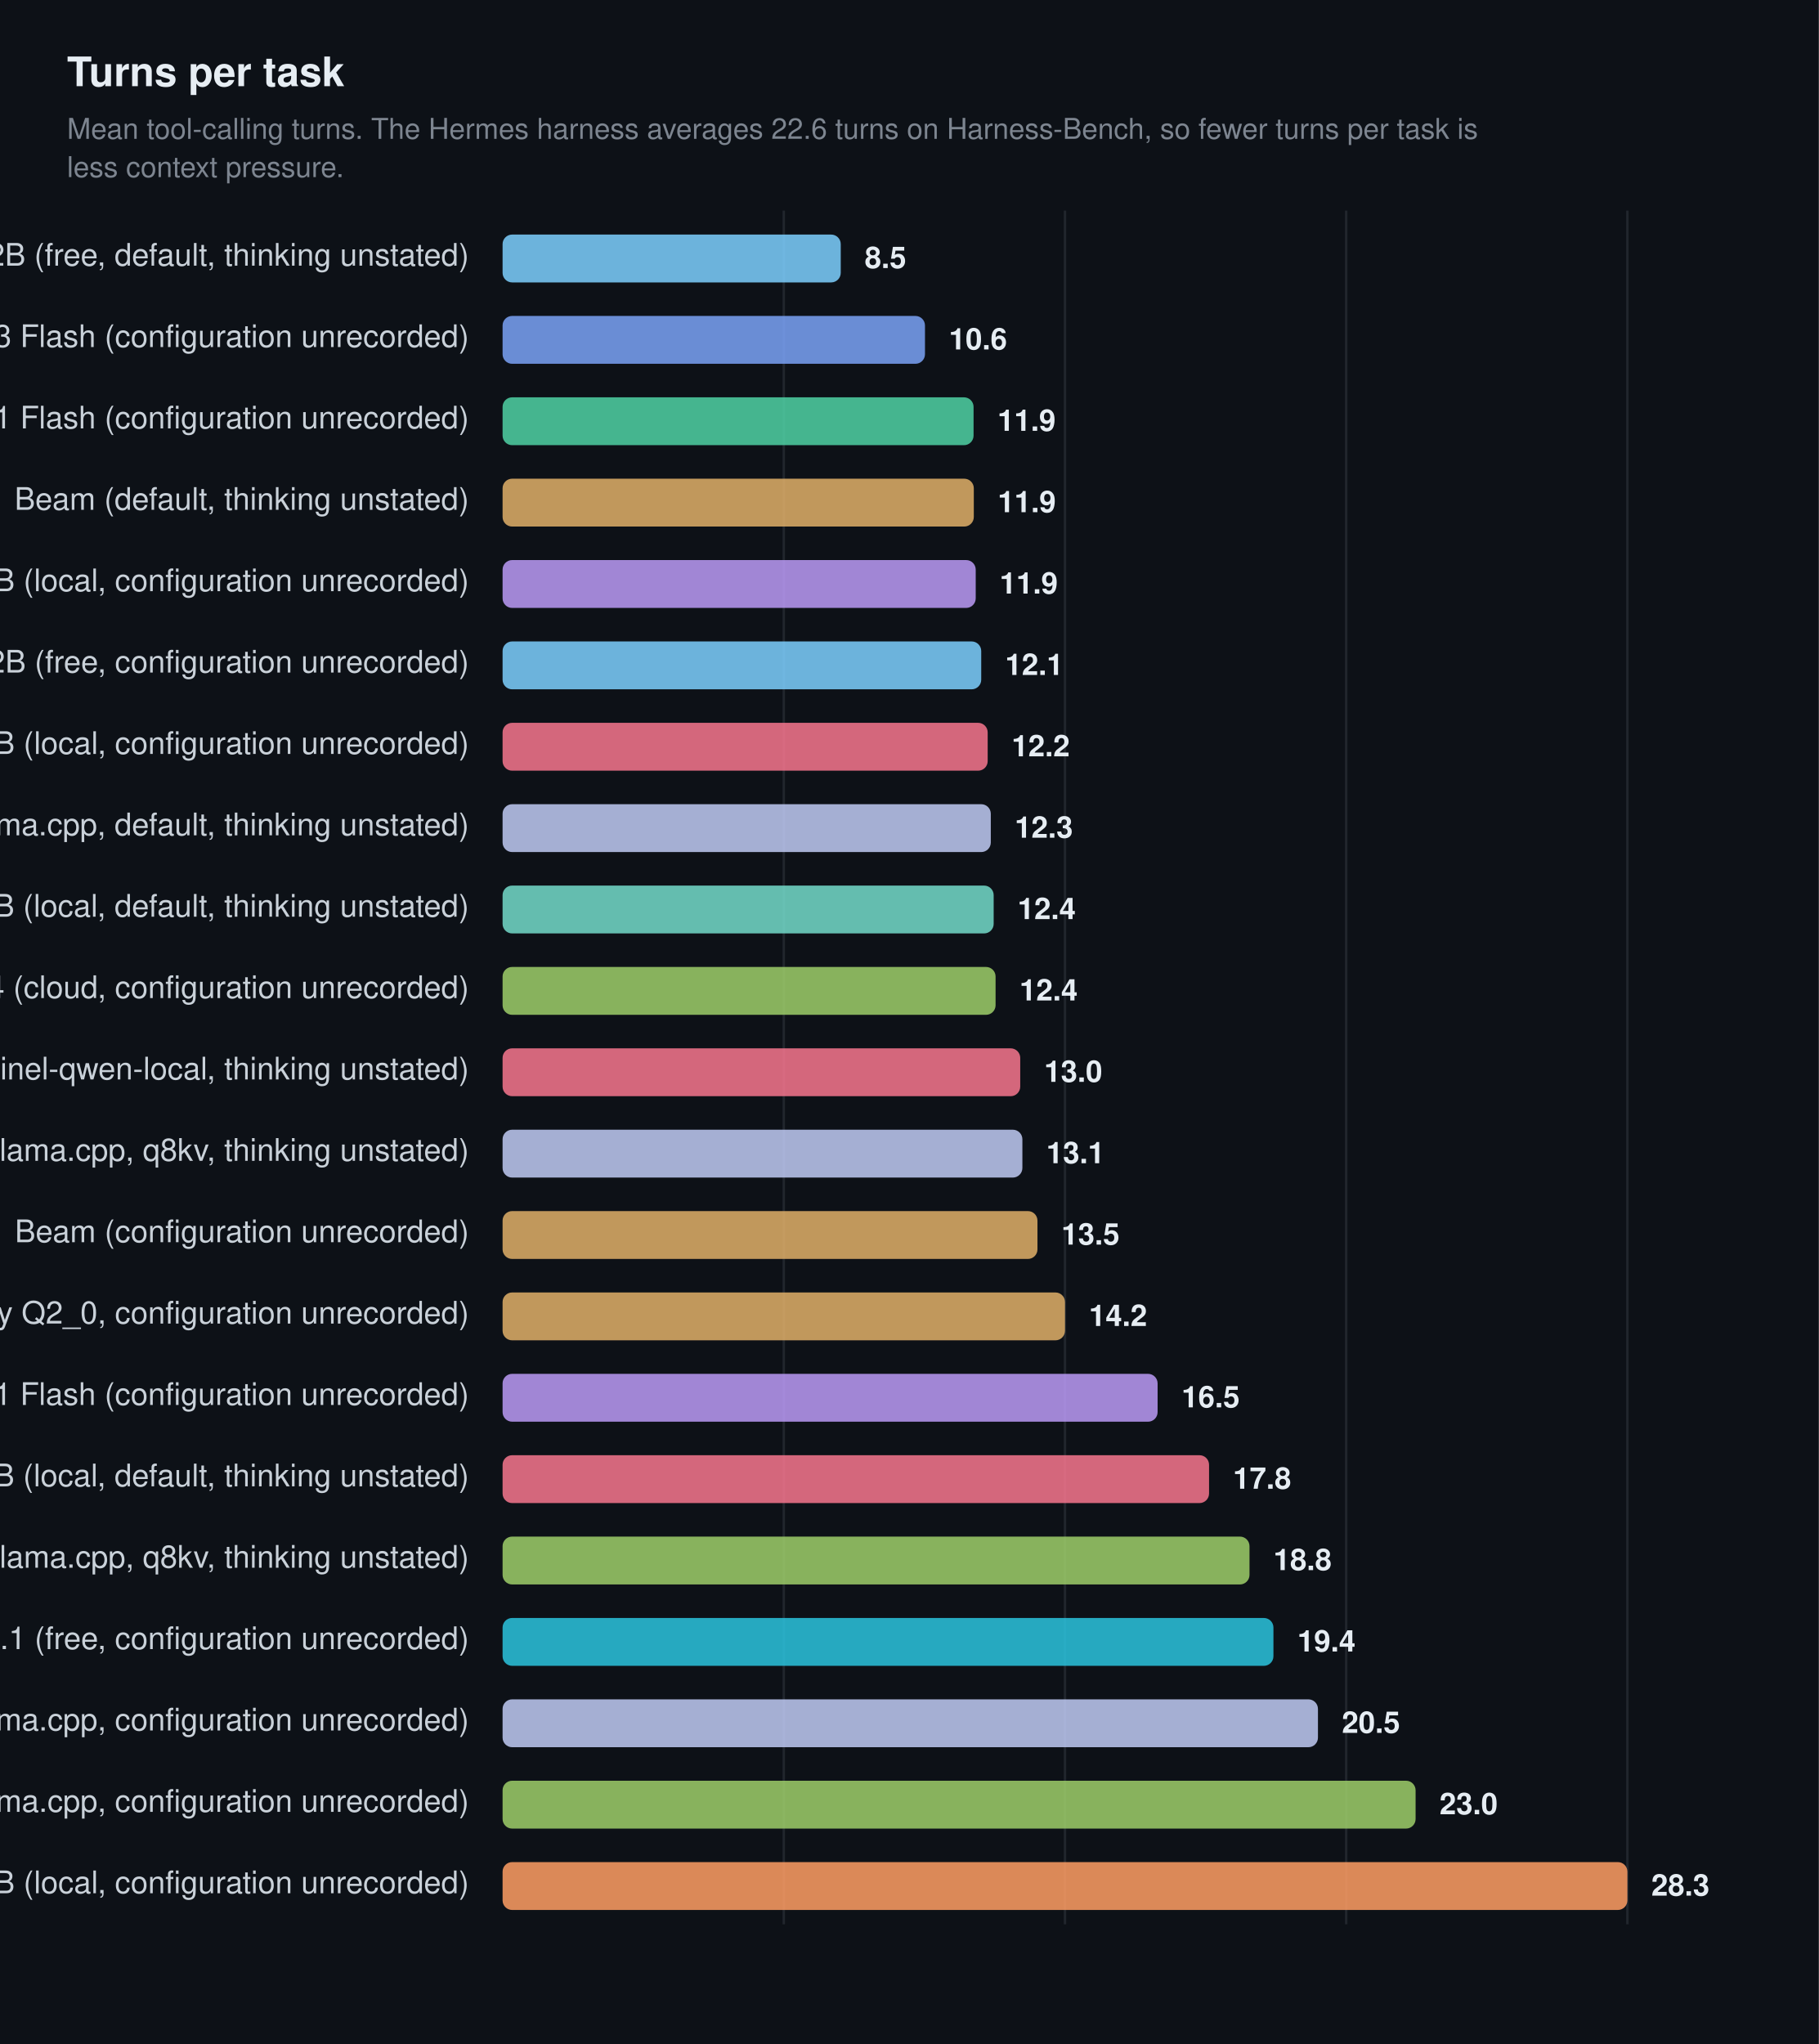
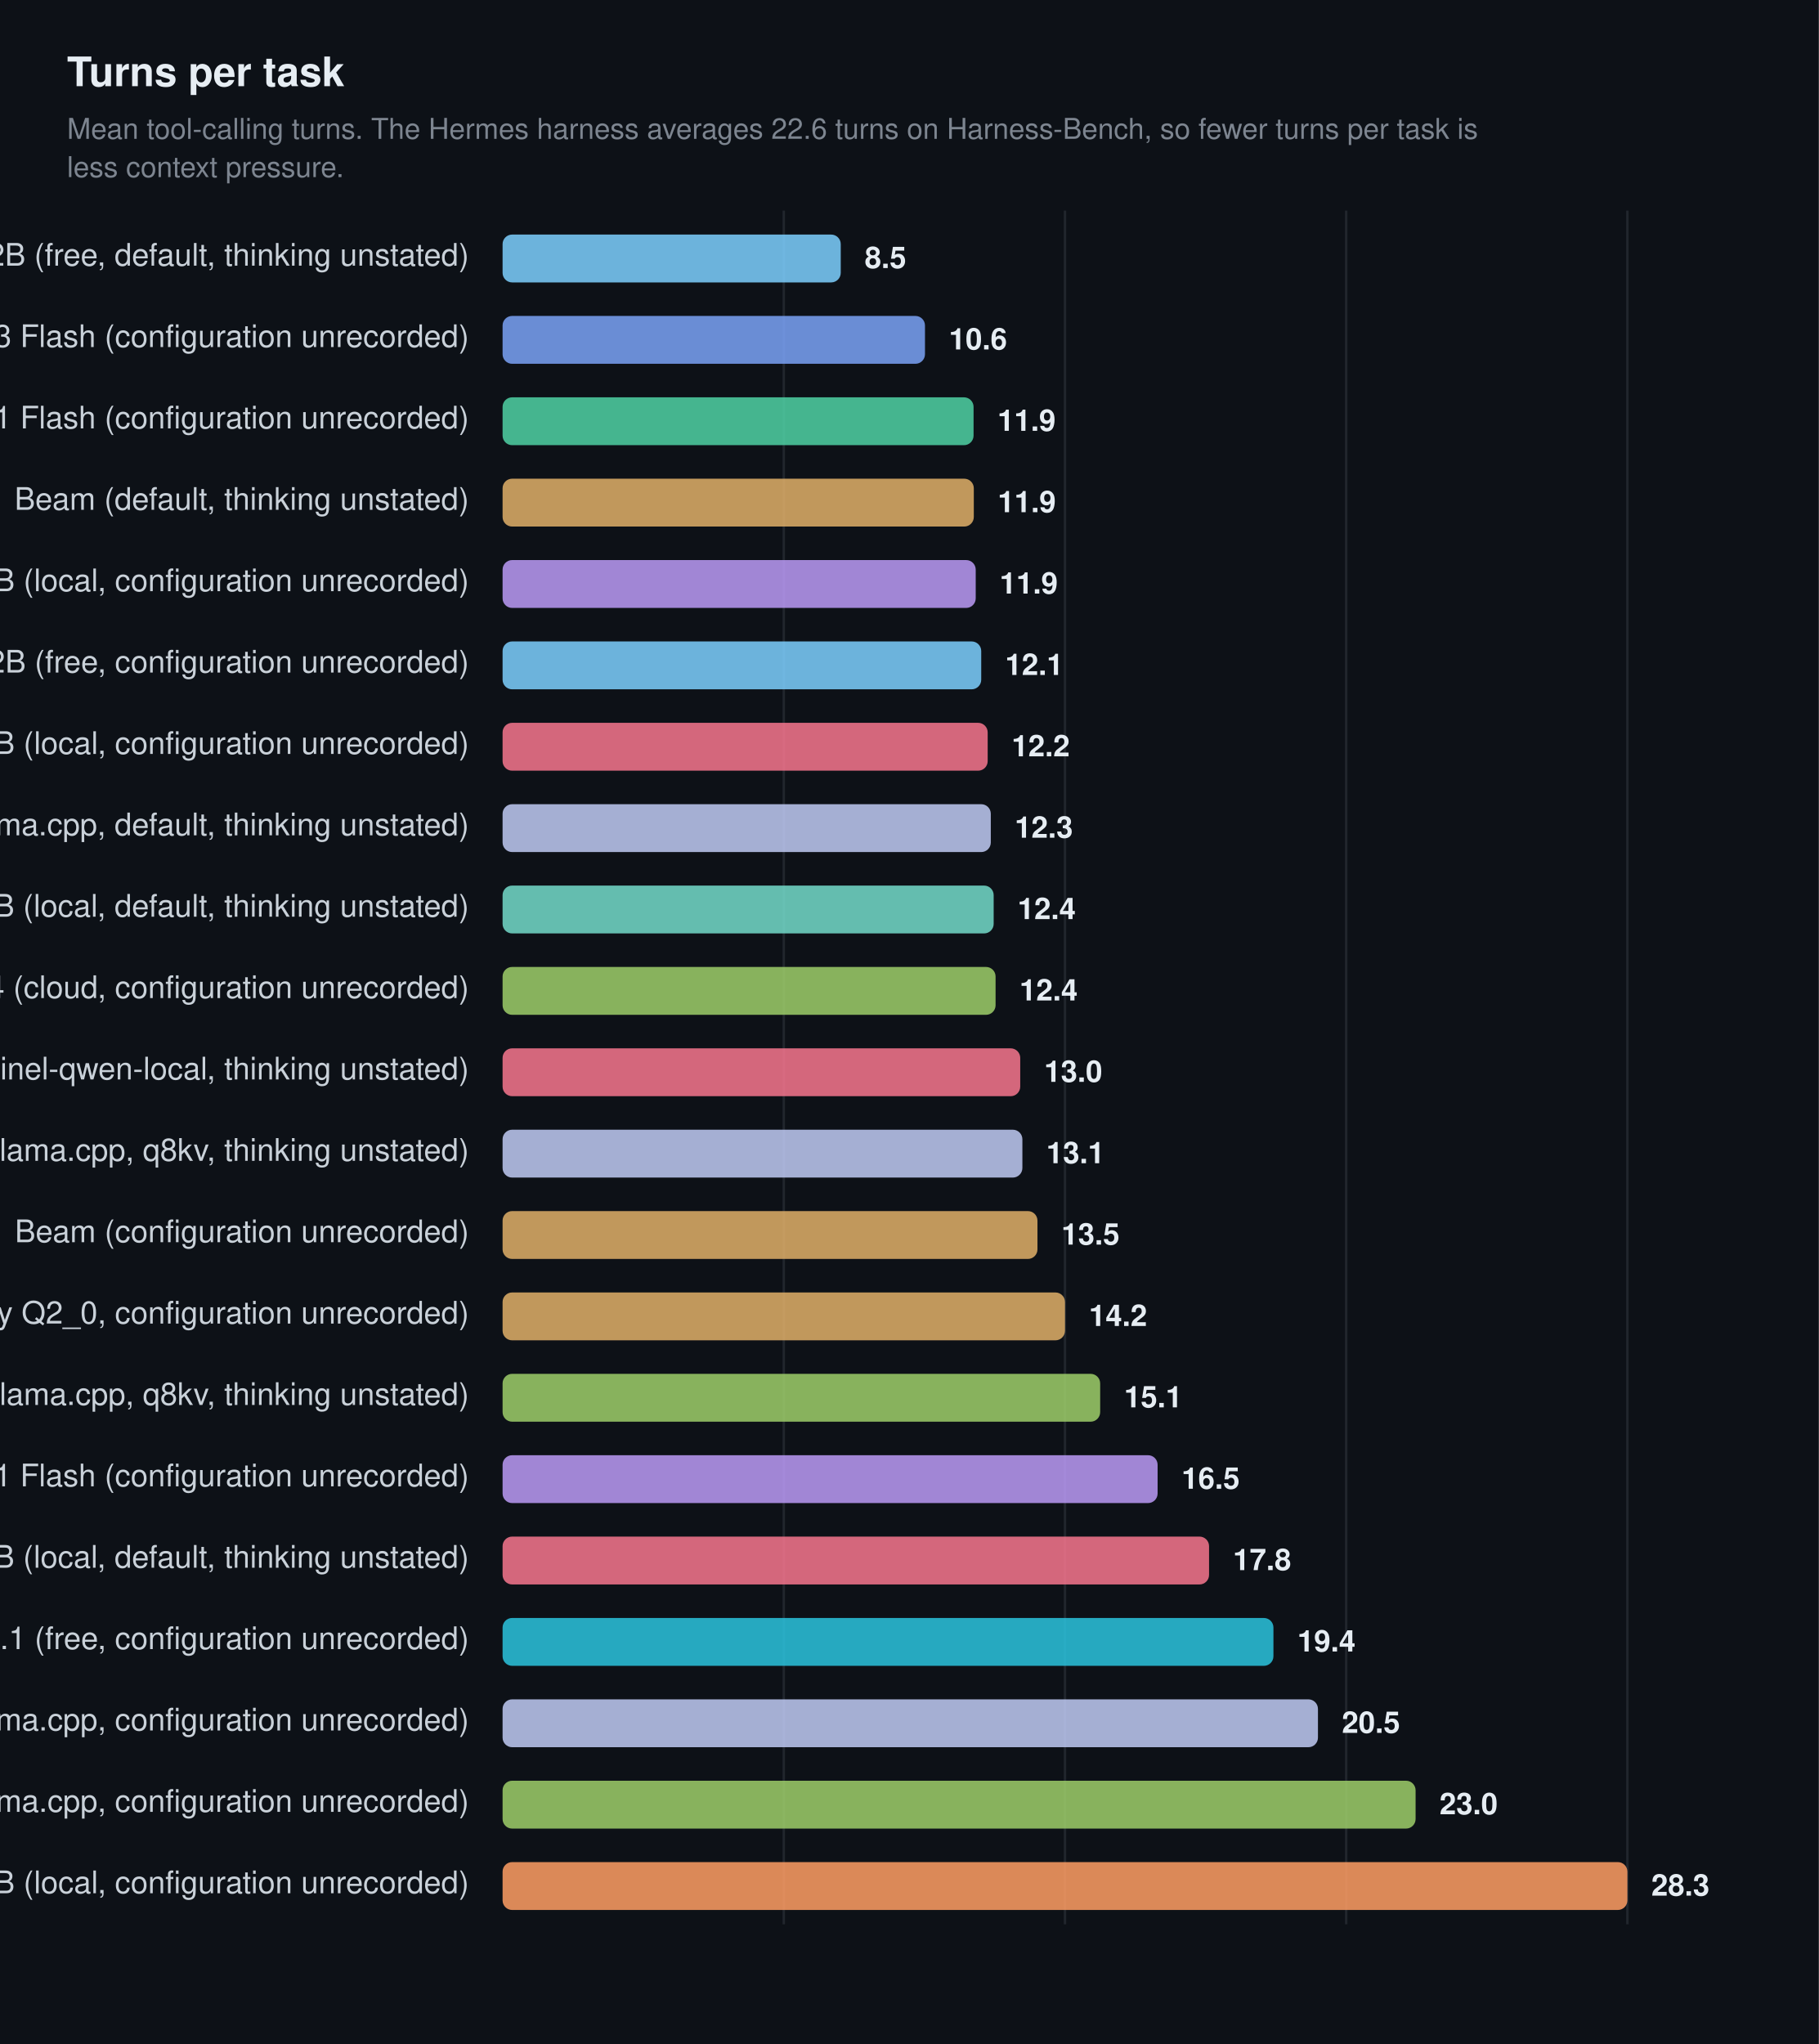
<svg xmlns="http://www.w3.org/2000/svg" width="760" height="854" viewBox="0 0 760 854" font-family="ui-sans-serif, -apple-system, Segoe UI, Helvetica, Arial, sans-serif">
  <rect width="100%" height="100%" fill="#0d1117" />
  <text x="28" y="36" fill="#e6edf3" font-size="17" font-weight="600">Turns per task</text>
  <text x="28" y="58" fill="#7d8590" font-size="12">Mean tool-calling turns. The Hermes harness averages 22.6 turns on Harness-Bench, so fewer turns per task is</text>
  <text x="28" y="74" fill="#7d8590" font-size="12">less context pressure.</text>
  <line x1="327.5" y1="88" x2="327.5" y2="804" stroke="#21262d" stroke-width="1" />
  <line x1="445.0" y1="88" x2="445.0" y2="804" stroke="#21262d" stroke-width="1" />
  <line x1="562.5" y1="88" x2="562.5" y2="804" stroke="#21262d" stroke-width="1" />
  <line x1="680.0" y1="88" x2="680.0" y2="804" stroke="#21262d" stroke-width="1" />
  <text x="196" y="111" fill="#c9d1d9" font-size="13" text-anchor="end">Ornith 1.5 122B (free, default, thinking unstated)</text>
  <rect x="210" y="98" width="141.3" height="20" rx="4" fill="#7dcfff" opacity="0.85" />
  <text x="361.3" y="112" fill="#e6edf3" font-size="12.5" font-weight="600">8.5</text>
  <text x="196" y="145" fill="#c9d1d9" font-size="13" text-anchor="end">GLM-5.3 Flash (configuration unrecorded)</text>
  <rect x="210" y="132" width="176.5" height="20" rx="4" fill="#7aa2f7" opacity="0.85" />
  <text x="396.5" y="146" fill="#e6edf3" font-size="12.5" font-weight="600">10.6</text>
  <text x="196" y="179" fill="#c9d1d9" font-size="13" text-anchor="end">DeepSeek V4.1 Flash (configuration unrecorded)</text>
  <rect x="210" y="166" width="196.8" height="20" rx="4" fill="#4fd1a5" opacity="0.85" />
  <text x="416.8" y="180" fill="#e6edf3" font-size="12.5" font-weight="600">11.9</text>
  <text x="196" y="213" fill="#c9d1d9" font-size="13" text-anchor="end">Beam (default, thinking unstated)</text>
  <rect x="210" y="200" width="196.9" height="20" rx="4" fill="#e0af68" opacity="0.85" />
  <text x="416.9" y="214" fill="#e6edf3" font-size="12.5" font-weight="600">11.9</text>
  <text x="196" y="247" fill="#c9d1d9" font-size="13" text-anchor="end">Groot 19B (local, configuration unrecorded)</text>
  <rect x="210" y="234" width="197.7" height="20" rx="4" fill="#bb9af7" opacity="0.85" />
  <text x="417.7" y="248" fill="#e6edf3" font-size="12.5" font-weight="600">11.9</text>
  <text x="196" y="281" fill="#c9d1d9" font-size="13" text-anchor="end">Ornith 1.5 122B (free, configuration unrecorded)</text>
  <rect x="210" y="268" width="200.0" height="20" rx="4" fill="#7dcfff" opacity="0.85" />
  <text x="420.0" y="282" fill="#e6edf3" font-size="12.5" font-weight="600">12.1</text>
  <text x="196" y="315" fill="#c9d1d9" font-size="13" text-anchor="end">Qwen3.6 35B (local, configuration unrecorded)</text>
  <rect x="210" y="302" width="202.7" height="20" rx="4" fill="#f7768e" opacity="0.85" />
  <text x="422.7" y="316" fill="#e6edf3" font-size="12.5" font-weight="600">12.2</text>
  <text x="196" y="349" fill="#c9d1d9" font-size="13" text-anchor="end">Ornith 1.5 9B (llama.cpp, default, thinking unstated)</text>
  <rect x="210" y="336" width="204.0" height="20" rx="4" fill="#c0caf5" opacity="0.85" />
  <text x="424.0" y="350" fill="#e6edf3" font-size="12.5" font-weight="600">12.3</text>
  <text x="196" y="383" fill="#c9d1d9" font-size="13" text-anchor="end">Logics-SWE Qwen3.6 35B (local, default, thinking unstated)</text>
  <rect x="210" y="370" width="205.2" height="20" rx="4" fill="#73daca" opacity="0.85" />
  <text x="425.2" y="384" fill="#e6edf3" font-size="12.5" font-weight="600">12.4</text>
  <text x="196" y="417" fill="#c9d1d9" font-size="13" text-anchor="end">Gemma 4 (cloud, configuration unrecorded)</text>
  <rect x="210" y="404" width="206.0" height="20" rx="4" fill="#9ece6a" opacity="0.85" />
  <text x="426.0" y="418" fill="#e6edf3" font-size="12.5" font-weight="600">12.4</text>
  <text x="196" y="451" fill="#c9d1d9" font-size="13" text-anchor="end">Qwen3.6 35B (local, sentinel-qwen-local, thinking unstated)</text>
  <rect x="210" y="438" width="216.3" height="20" rx="4" fill="#f7768e" opacity="0.85" />
  <text x="436.3" y="452" fill="#e6edf3" font-size="12.5" font-weight="600">13.0</text>
  <text x="196" y="485" fill="#c9d1d9" font-size="13" text-anchor="end">Ornith 1.5 9B (llama.cpp, q8kv, thinking unstated)</text>
  <rect x="210" y="472" width="217.2" height="20" rx="4" fill="#c0caf5" opacity="0.85" />
  <text x="437.2" y="486" fill="#e6edf3" font-size="12.5" font-weight="600">13.1</text>
  <text x="196" y="519" fill="#c9d1d9" font-size="13" text-anchor="end">Beam (configuration unrecorded)</text>
  <rect x="210" y="506" width="223.5" height="20" rx="4" fill="#e0af68" opacity="0.85" />
  <text x="443.5" y="520" fill="#e6edf3" font-size="12.5" font-weight="600">13.5</text>
  <text x="196" y="553" fill="#c9d1d9" font-size="13" text-anchor="end">Bonsai 2 9B (ternary Q2_0, configuration unrecorded)</text>
  <rect x="210" y="540" width="235.0" height="20" rx="4" fill="#e0af68" opacity="0.85" />
  <text x="455.0" y="554" fill="#e6edf3" font-size="12.5" font-weight="600">14.2</text>
-   <text x="196" y="587" fill="#c9d1d9" font-size="13" text-anchor="end">MiniMax M3.1 Flash (configuration unrecorded)</text>
-   <rect x="210" y="574" width="273.7" height="20" rx="4" fill="#bb9af7" opacity="0.85" />
-   <text x="493.7" y="588" fill="#e6edf3" font-size="12.5" font-weight="600">16.5</text>
-   <text x="196" y="621" fill="#c9d1d9" font-size="13" text-anchor="end">GLM-4.7-Flash 30B (local, default, thinking unstated)</text>
-   <rect x="210" y="608" width="295.2" height="20" rx="4" fill="#f7768e" opacity="0.85" />
-   <text x="515.2" y="622" fill="#e6edf3" font-size="12.5" font-weight="600">17.8</text>
-   <text x="196" y="655" fill="#c9d1d9" font-size="13" text-anchor="end">LFM3 1.7B (llama.cpp, q8kv, thinking unstated)</text>
-   <rect x="210" y="642" width="312.1" height="20" rx="4" fill="#9ece6a" opacity="0.85" />
-   <text x="532.1" y="656" fill="#e6edf3" font-size="12.5" font-weight="600">18.8</text>
+   <text x="196" y="587" fill="#c9d1d9" font-size="13" text-anchor="end">LFM3 1.7B (llama.cpp, q8kv, thinking unstated)</text>
+   <rect x="210" y="574" width="249.7" height="20" rx="4" fill="#9ece6a" opacity="0.85" />
+   <text x="469.7" y="588" fill="#e6edf3" font-size="12.5" font-weight="600">15.1</text>
+   <text x="196" y="621" fill="#c9d1d9" font-size="13" text-anchor="end">MiniMax M3.1 Flash (configuration unrecorded)</text>
+   <rect x="210" y="608" width="273.7" height="20" rx="4" fill="#bb9af7" opacity="0.85" />
+   <text x="493.7" y="622" fill="#e6edf3" font-size="12.5" font-weight="600">16.5</text>
+   <text x="196" y="655" fill="#c9d1d9" font-size="13" text-anchor="end">GLM-4.7-Flash 30B (local, default, thinking unstated)</text>
+   <rect x="210" y="642" width="295.2" height="20" rx="4" fill="#f7768e" opacity="0.85" />
+   <text x="515.2" y="656" fill="#e6edf3" font-size="12.5" font-weight="600">17.8</text>
  <text x="196" y="689" fill="#c9d1d9" font-size="13" text-anchor="end">Laguna S 2.1 (free, configuration unrecorded)</text>
  <rect x="210" y="676" width="322.1" height="20" rx="4" fill="#2ac3de" opacity="0.85" />
  <text x="542.1" y="690" fill="#e6edf3" font-size="12.5" font-weight="600">19.4</text>
  <text x="196" y="723" fill="#c9d1d9" font-size="13" text-anchor="end">Ornith 1.5 9B (llama.cpp, configuration unrecorded)</text>
  <rect x="210" y="710" width="340.7" height="20" rx="4" fill="#c0caf5" opacity="0.85" />
  <text x="560.7" y="724" fill="#e6edf3" font-size="12.5" font-weight="600">20.5</text>
  <text x="196" y="757" fill="#c9d1d9" font-size="13" text-anchor="end">LFM3 1.7B (llama.cpp, configuration unrecorded)</text>
  <rect x="210" y="744" width="381.5" height="20" rx="4" fill="#9ece6a" opacity="0.85" />
  <text x="601.5" y="758" fill="#e6edf3" font-size="12.5" font-weight="600">23.0</text>
  <text x="196" y="791" fill="#c9d1d9" font-size="13" text-anchor="end">Nemotron 3.5 Lightning 30B (local, configuration unrecorded)</text>
  <rect x="210" y="778" width="470.0" height="20" rx="4" fill="#ff9e64" opacity="0.85" />
  <text x="690.0" y="792" fill="#e6edf3" font-size="12.5" font-weight="600">28.3</text>
</svg>
